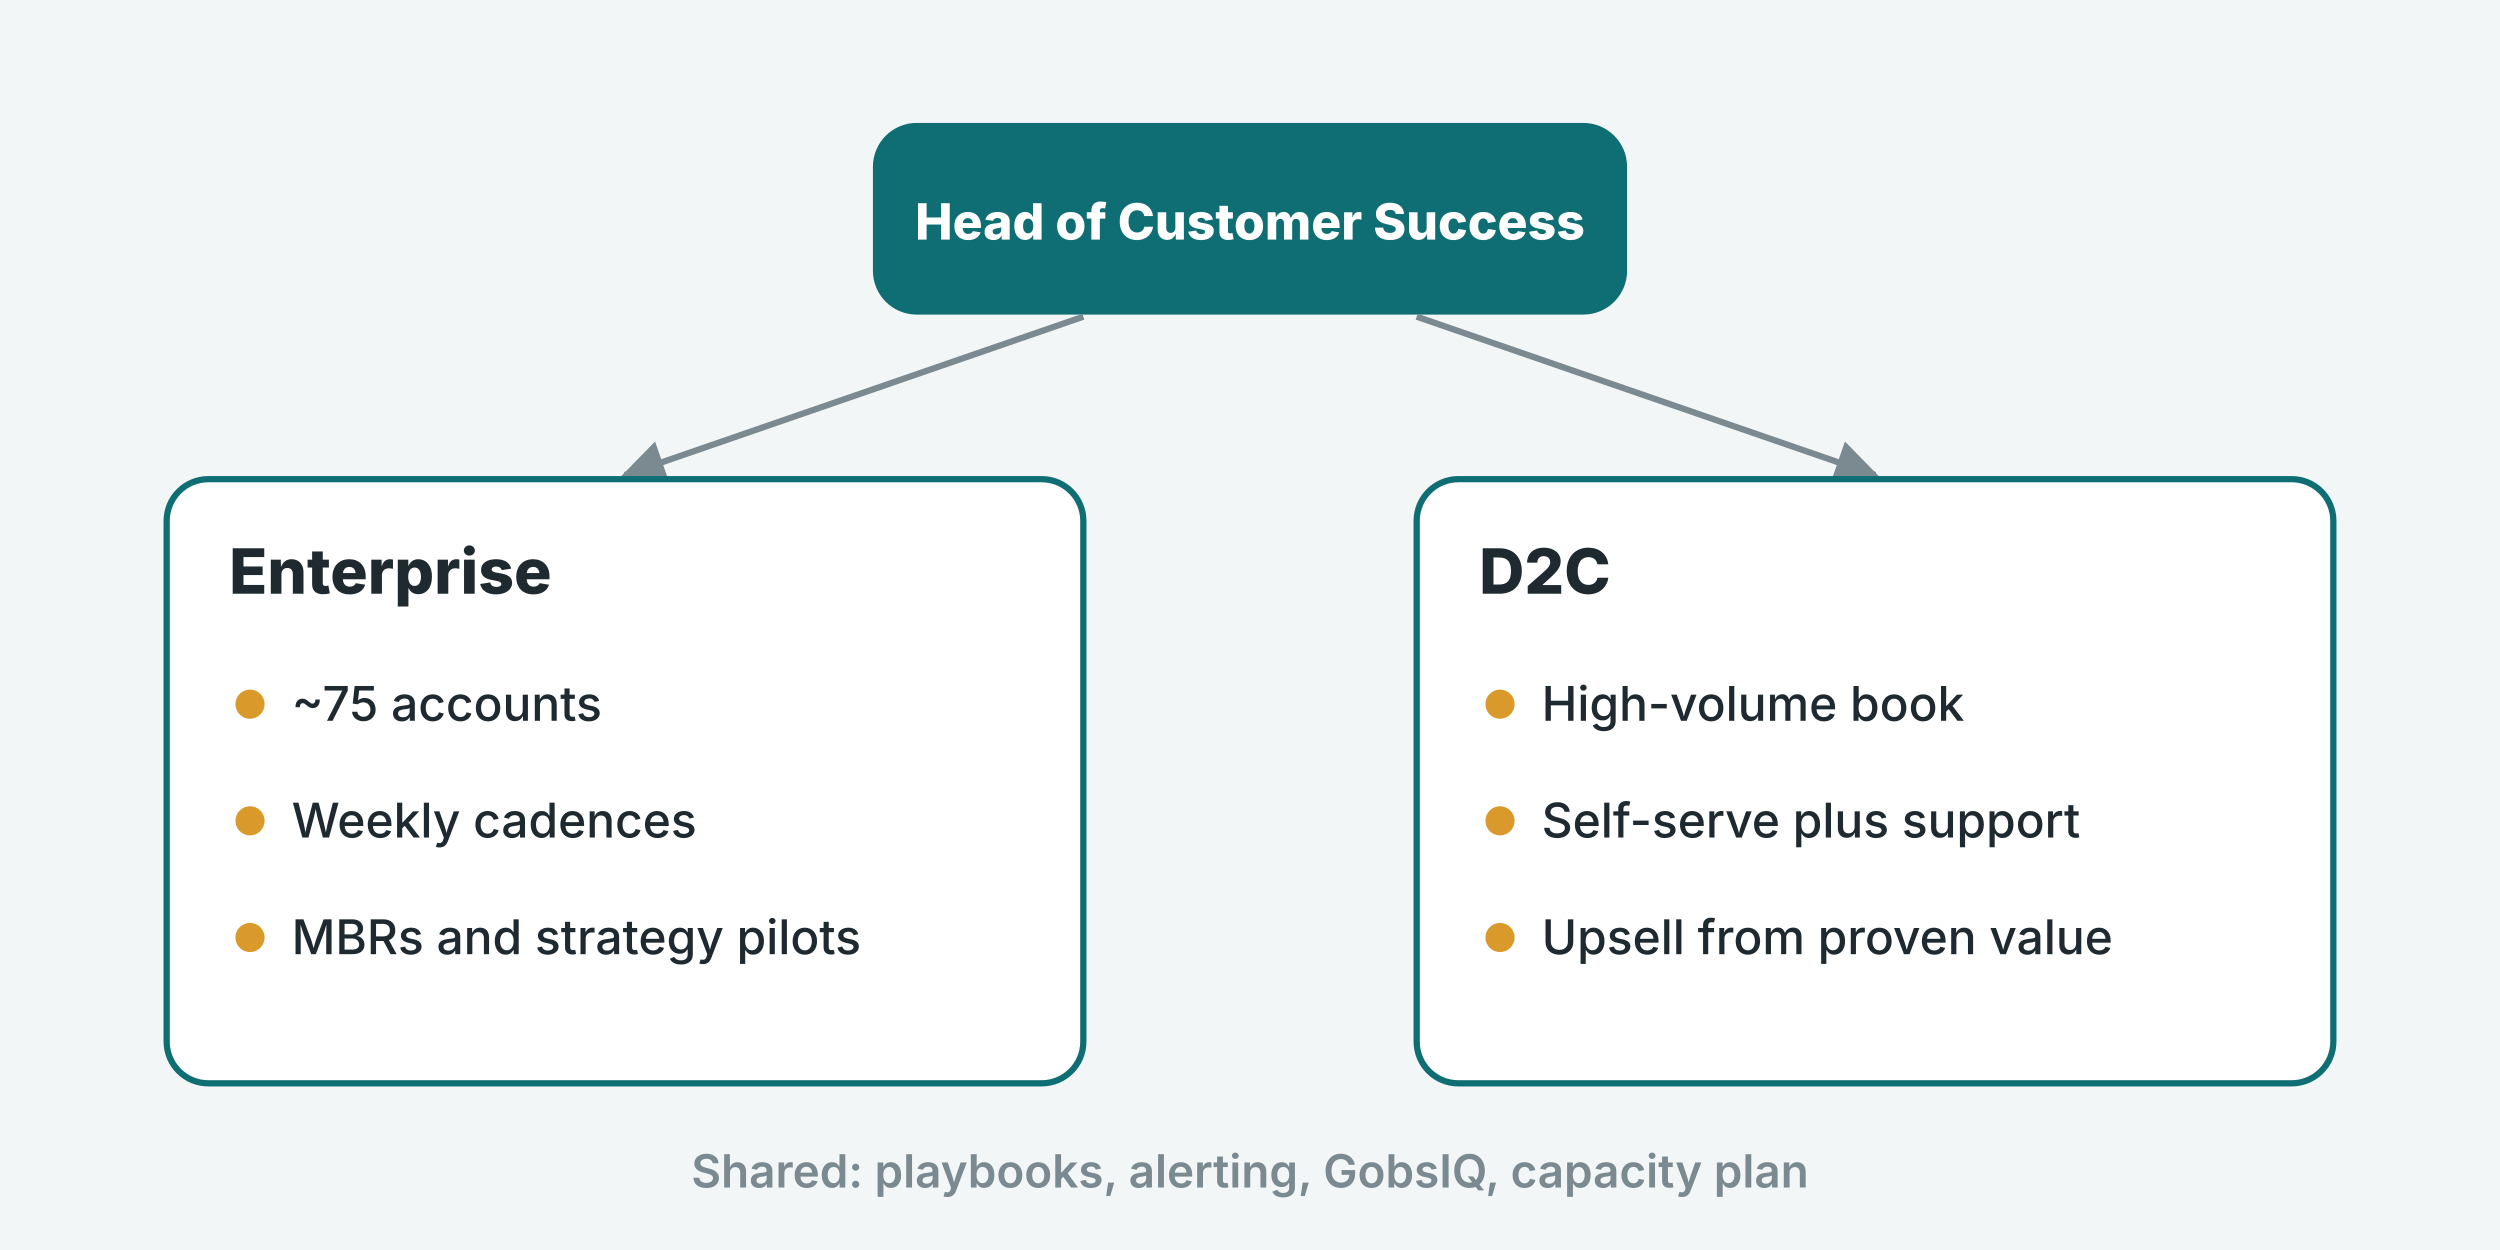
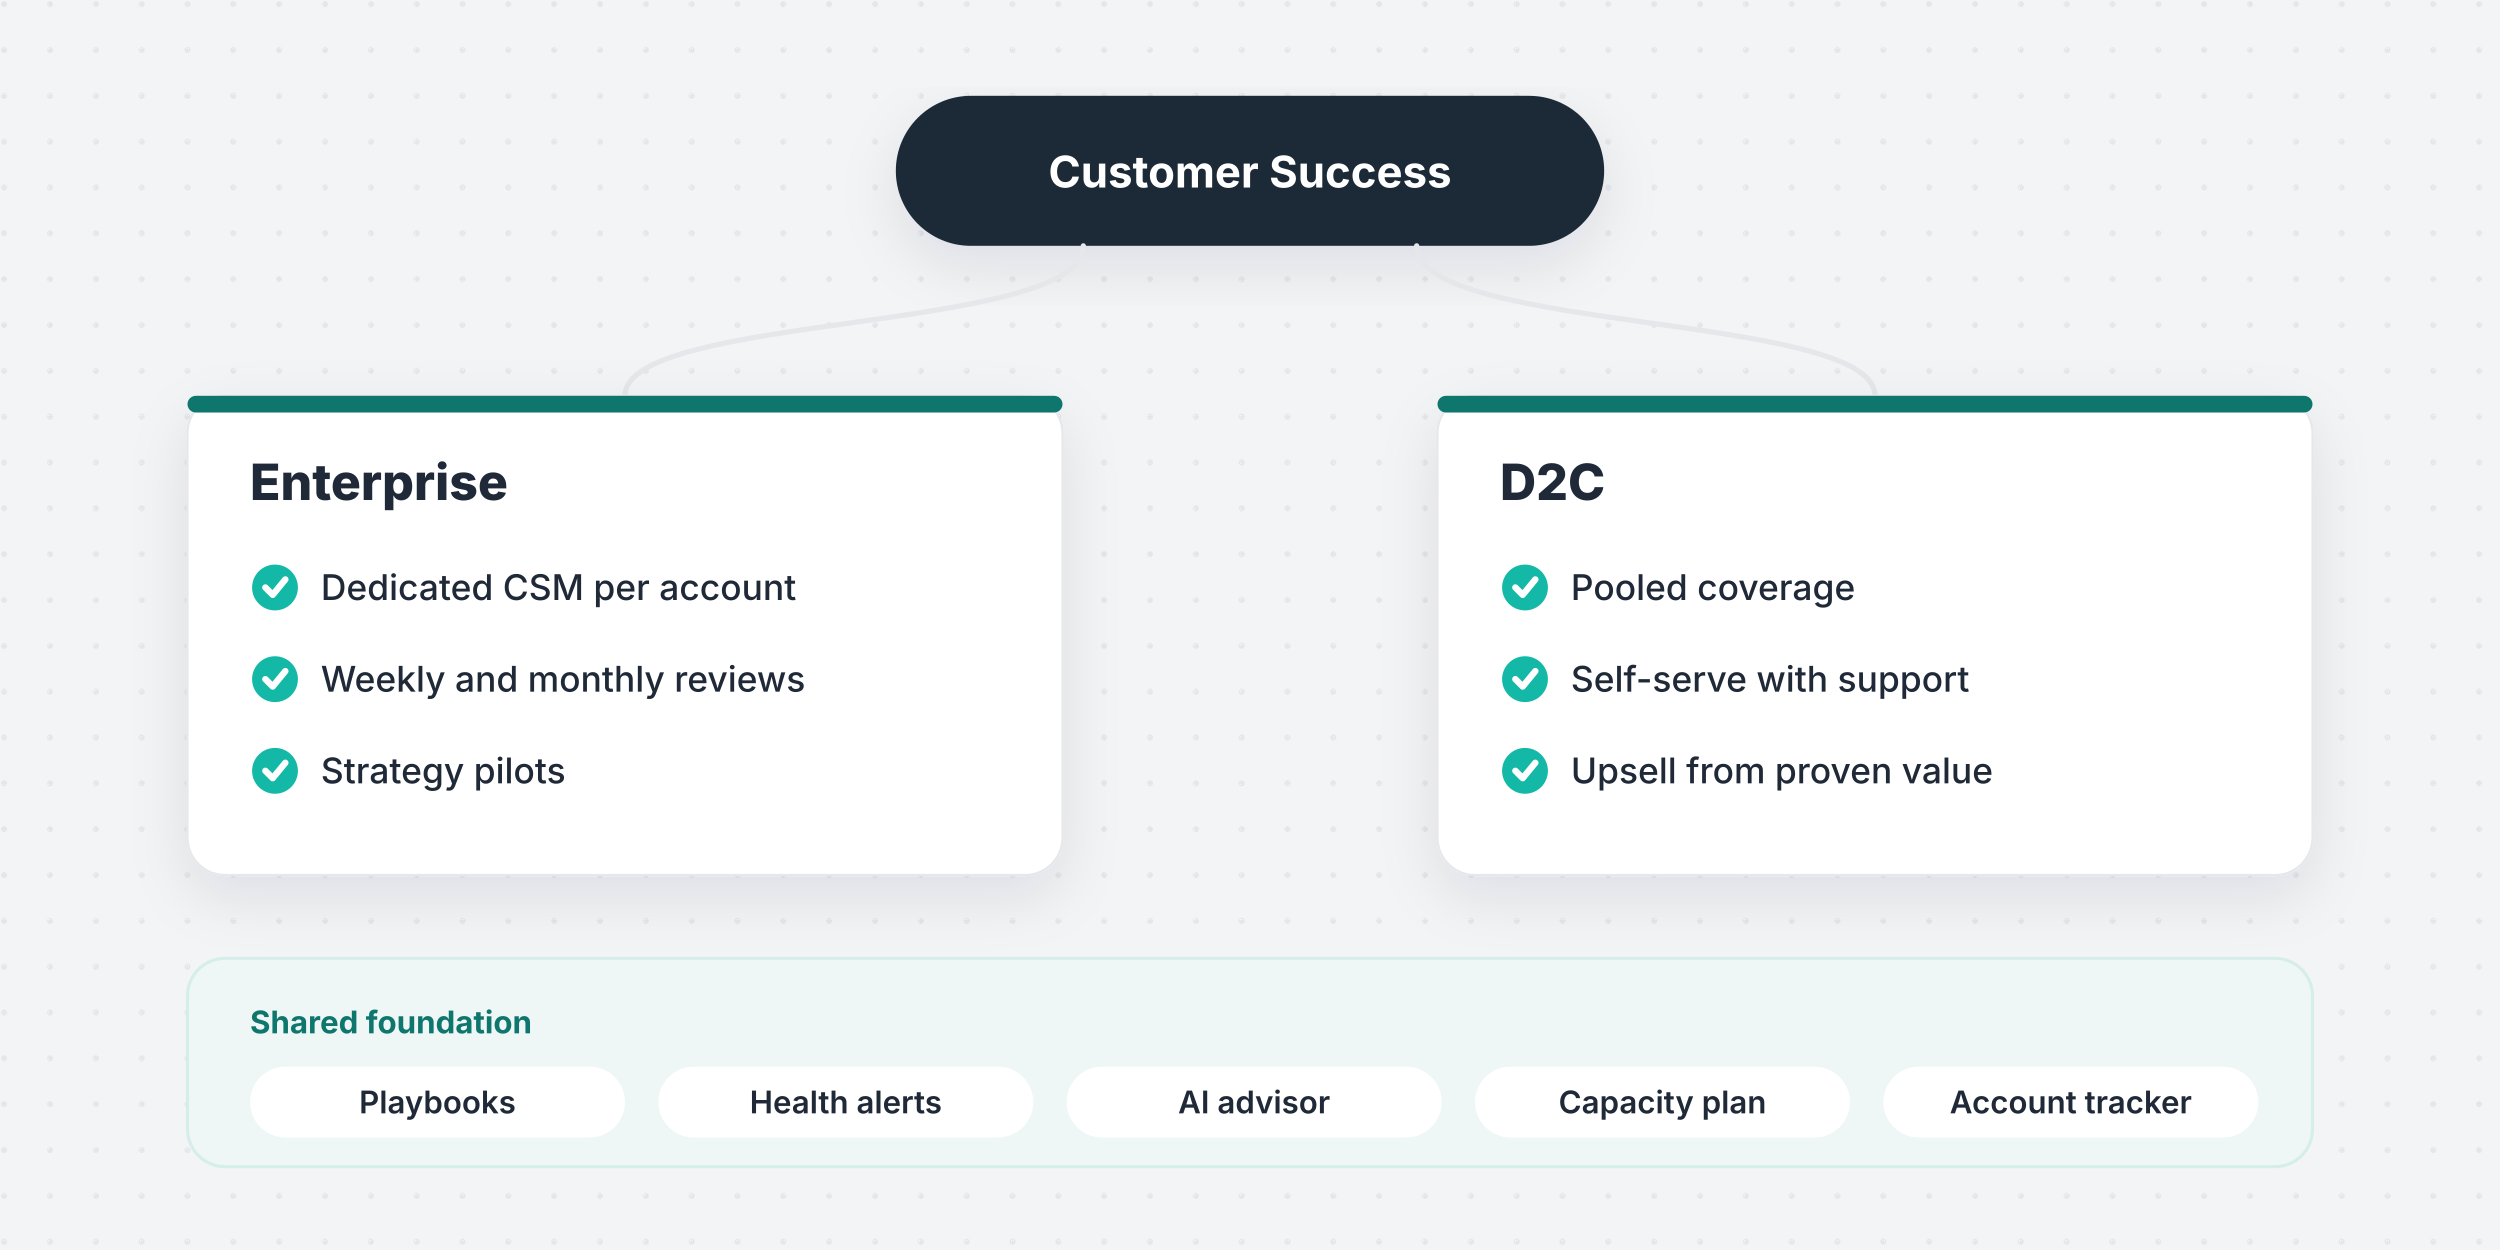
<svg xmlns="http://www.w3.org/2000/svg" viewBox="0 0 1200 600" role="img" aria-label="Customer success operating model across enterprise and D2C tiers">
-   <rect width="1200" height="600" fill="#F3F6F7" />
  <defs>
-     <marker id="a" viewBox="0 0 10 10" refX="9" refY="5" markerWidth="7" markerHeight="7" orient="auto">
-       <path d="M0,0 L10,5 L0,10 z" fill="#7A8A90" />
+     <filter id="sh" x="-20%" y="-20%" width="140%" height="160%">
+       <feDropShadow dx="0" dy="10" stdDeviation="14" flood-color="#0B1F33" flood-opacity="0.09" />
+     </filter>
+     <pattern id="dots" width="22" height="22" patternUnits="userSpaceOnUse">
+       <circle cx="2" cy="2" r="1.4" fill="#E2E5E9" />
+     </pattern>
+     <marker id="ar" viewBox="0 0 10 10" refX="8" refY="5" markerWidth="6" markerHeight="6" orient="auto-start-reverse">
+       <path d="M0,0 L10,5 L0,10 z" fill="#0F766E" />
    </marker>
+     <linearGradient id="fade" x1="0" y1="0" x2="0" y2="1">
+       <stop offset="0" stop-color="#14B8A6" stop-opacity=".28" />
+       <stop offset="1" stop-color="#14B8A6" stop-opacity="0" />
+     </linearGradient>
  </defs>
-   <rect x="420" y="60" width="360" height="90" rx="20" fill="#0E6E73" stroke="#0E6E73" stroke-width="2" />
-   <text x="600" y="115" font-family="Inter, Helvetica, Arial, sans-serif" font-size="24" font-weight="800" fill="#FFFFFF" text-anchor="middle">Head of Customer Success</text>
-   <line x1="520" y1="152" x2="300" y2="228" stroke="#7A8A90" stroke-width="3" marker-end="url(#a)" />
-   <line x1="680" y1="152" x2="900" y2="228" stroke="#7A8A90" stroke-width="3" marker-end="url(#a)" />
-   <rect x="80" y="230" width="440" height="290" rx="20" fill="#FFFFFF" stroke="#0E6E73" stroke-width="3" />
-   <text x="110" y="285" font-family="Inter, Helvetica, Arial, sans-serif" font-size="30" font-weight="800" fill="#1F2A30" text-anchor="start">Enterprise</text>
-   <circle cx="120" cy="338" r="7" fill="#D99A2B" />
-   <text x="140" y="346" font-family="Inter, Helvetica, Arial, sans-serif" font-size="23" font-weight="500" fill="#1F2A30" text-anchor="start">~75 accounts</text>
-   <circle cx="120" cy="394" r="7" fill="#D99A2B" />
-   <text x="140" y="402" font-family="Inter, Helvetica, Arial, sans-serif" font-size="23" font-weight="500" fill="#1F2A30" text-anchor="start">Weekly cadences</text>
-   <circle cx="120" cy="450" r="7" fill="#D99A2B" />
-   <text x="140" y="458" font-family="Inter, Helvetica, Arial, sans-serif" font-size="23" font-weight="500" fill="#1F2A30" text-anchor="start">MBRs and strategy pilots</text>
-   <rect x="680" y="230" width="440" height="290" rx="20" fill="#FFFFFF" stroke="#0E6E73" stroke-width="3" />
-   <text x="710" y="285" font-family="Inter, Helvetica, Arial, sans-serif" font-size="30" font-weight="800" fill="#1F2A30" text-anchor="start">D2C</text>
-   <circle cx="720" cy="338" r="7" fill="#D99A2B" />
-   <text x="740" y="346" font-family="Inter, Helvetica, Arial, sans-serif" font-size="23" font-weight="500" fill="#1F2A30" text-anchor="start">High-volume book</text>
-   <circle cx="720" cy="394" r="7" fill="#D99A2B" />
-   <text x="740" y="402" font-family="Inter, Helvetica, Arial, sans-serif" font-size="23" font-weight="500" fill="#1F2A30" text-anchor="start">Self-serve plus support</text>
-   <circle cx="720" cy="450" r="7" fill="#D99A2B" />
-   <text x="740" y="458" font-family="Inter, Helvetica, Arial, sans-serif" font-size="23" font-weight="500" fill="#1F2A30" text-anchor="start">Upsell from proven value</text>
-   <text x="600" y="570" font-family="Inter, Helvetica, Arial, sans-serif" font-size="22" font-weight="600" fill="#7A8A90" text-anchor="middle">Shared: playbooks, alerting, GobsIQ, capacity plan</text>
+   <rect width="1200" height="600" fill="#F3F4F6" />
+   <rect width="1200" height="600" fill="url(#dots)" />
+   <rect x="430" y="46" width="340" height="72" rx="36" fill="#1F2937" filter="url(#sh)" opacity="1" />
+   <text x="600" y="90" font-family="Inter, 'Segoe UI', 'Helvetica Neue', Arial, sans-serif" font-size="21" font-weight="700" fill="#FFFFFF" text-anchor="middle" letter-spacing="0">Customer Success</text>
+   <path d="M520,118 C520,160 300,150 300,190" fill="none" stroke="#E5E7EB" stroke-width="2.5" stroke-linecap="round" stroke-linejoin="round" />
+   <path d="M680,118 C680,160 900,150 900,190" fill="none" stroke="#E5E7EB" stroke-width="2.5" stroke-linecap="round" stroke-linejoin="round" />
+   <rect x="90" y="190" width="420" height="230" rx="18" fill="#FFFFFF" stroke="#E5E7EB" stroke-width="1" filter="url(#sh)" opacity="1" />
+   <rect x="90" y="190" width="420" height="8" rx="4" fill="#0F766E" opacity="1" />
+   <text x="120" y="240" font-family="Inter, 'Segoe UI', 'Helvetica Neue', Arial, sans-serif" font-size="24" font-weight="800" fill="#1F2937" text-anchor="start" letter-spacing="0">Enterprise</text>
+   <circle cx="132" cy="282" r="11" fill="#14B8A6" />
+   <path d="M127.38,282 L130.9,285.52 L136.95,278.15" fill="none" stroke="#FFFFFF" stroke-width="3.08" stroke-linecap="round" stroke-linejoin="round" />
+   <text x="154" y="288" font-family="Inter, 'Segoe UI', 'Helvetica Neue', Arial, sans-serif" font-size="17" font-weight="550" fill="#1F2937" text-anchor="start" letter-spacing="0">Dedicated CSM per account</text>
+   <circle cx="132" cy="326" r="11" fill="#14B8A6" />
+   <path d="M127.38,326 L130.9,329.52 L136.95,322.15" fill="none" stroke="#FFFFFF" stroke-width="3.08" stroke-linecap="round" stroke-linejoin="round" />
+   <text x="154" y="332" font-family="Inter, 'Segoe UI', 'Helvetica Neue', Arial, sans-serif" font-size="17" font-weight="550" fill="#1F2937" text-anchor="start" letter-spacing="0">Weekly and monthly reviews</text>
+   <circle cx="132" cy="370" r="11" fill="#14B8A6" />
+   <path d="M127.38,370 L130.9,373.52 L136.95,366.15" fill="none" stroke="#FFFFFF" stroke-width="3.08" stroke-linecap="round" stroke-linejoin="round" />
+   <text x="154" y="376" font-family="Inter, 'Segoe UI', 'Helvetica Neue', Arial, sans-serif" font-size="17" font-weight="550" fill="#1F2937" text-anchor="start" letter-spacing="0">Strategy pilots</text>
+   <rect x="690" y="190" width="420" height="230" rx="18" fill="#FFFFFF" stroke="#E5E7EB" stroke-width="1" filter="url(#sh)" opacity="1" />
+   <rect x="690" y="190" width="420" height="8" rx="4" fill="#0F766E" opacity="1" />
+   <text x="720" y="240" font-family="Inter, 'Segoe UI', 'Helvetica Neue', Arial, sans-serif" font-size="24" font-weight="800" fill="#1F2937" text-anchor="start" letter-spacing="0">D2C</text>
+   <circle cx="732" cy="282" r="11" fill="#14B8A6" />
+   <path d="M727.38,282 L730.9,285.52 L736.95,278.15" fill="none" stroke="#FFFFFF" stroke-width="3.08" stroke-linecap="round" stroke-linejoin="round" />
+   <text x="754" y="288" font-family="Inter, 'Segoe UI', 'Helvetica Neue', Arial, sans-serif" font-size="17" font-weight="550" fill="#1F2937" text-anchor="start" letter-spacing="0">Pooled coverage</text>
+   <circle cx="732" cy="326" r="11" fill="#14B8A6" />
+   <path d="M727.38,326 L730.9,329.52 L736.95,322.15" fill="none" stroke="#FFFFFF" stroke-width="3.08" stroke-linecap="round" stroke-linejoin="round" />
+   <text x="754" y="332" font-family="Inter, 'Segoe UI', 'Helvetica Neue', Arial, sans-serif" font-size="17" font-weight="550" fill="#1F2937" text-anchor="start" letter-spacing="0">Self-serve with support</text>
+   <circle cx="732" cy="370" r="11" fill="#14B8A6" />
+   <path d="M727.38,370 L730.9,373.52 L736.95,366.15" fill="none" stroke="#FFFFFF" stroke-width="3.08" stroke-linecap="round" stroke-linejoin="round" />
+   <text x="754" y="376" font-family="Inter, 'Segoe UI', 'Helvetica Neue', Arial, sans-serif" font-size="17" font-weight="550" fill="#1F2937" text-anchor="start" letter-spacing="0">Upsell from proven value</text>
+   <rect x="90" y="460" width="1020" height="100" rx="18" fill="#EEF7F5" stroke="#D5EEEA" stroke-width="1.5" opacity="1" />
+   <text x="120" y="496" font-family="Inter, 'Segoe UI', 'Helvetica Neue', Arial, sans-serif" font-size="15" font-weight="700" fill="#0F766E" text-anchor="start" letter-spacing="0">Shared foundation</text>
+   <rect x="120" y="512" width="180" height="34" rx="17.0" fill="#FFFFFF" opacity="1" />
+   <text x="210.0" y="534.4" font-family="Inter, 'Segoe UI', 'Helvetica Neue', Arial, sans-serif" font-size="15" font-weight="600" fill="#1F2937" text-anchor="middle" letter-spacing="0">Playbooks</text>
+   <rect x="316" y="512" width="180" height="34" rx="17.0" fill="#FFFFFF" opacity="1" />
+   <text x="406.0" y="534.4" font-family="Inter, 'Segoe UI', 'Helvetica Neue', Arial, sans-serif" font-size="15" font-weight="600" fill="#1F2937" text-anchor="middle" letter-spacing="0">Health alerts</text>
+   <rect x="512" y="512" width="180" height="34" rx="17.0" fill="#FFFFFF" opacity="1" />
+   <text x="602.0" y="534.4" font-family="Inter, 'Segoe UI', 'Helvetica Neue', Arial, sans-serif" font-size="15" font-weight="600" fill="#1F2937" text-anchor="middle" letter-spacing="0">AI advisor</text>
+   <rect x="708" y="512" width="180" height="34" rx="17.0" fill="#FFFFFF" opacity="1" />
+   <text x="798.0" y="534.4" font-family="Inter, 'Segoe UI', 'Helvetica Neue', Arial, sans-serif" font-size="15" font-weight="600" fill="#1F2937" text-anchor="middle" letter-spacing="0">Capacity plan</text>
+   <rect x="904" y="512" width="180" height="34" rx="17.0" fill="#FFFFFF" opacity="1" />
+   <text x="994.0" y="534.4" font-family="Inter, 'Segoe UI', 'Helvetica Neue', Arial, sans-serif" font-size="15" font-weight="600" fill="#1F2937" text-anchor="middle" letter-spacing="0">Account tracker</text>
</svg>
